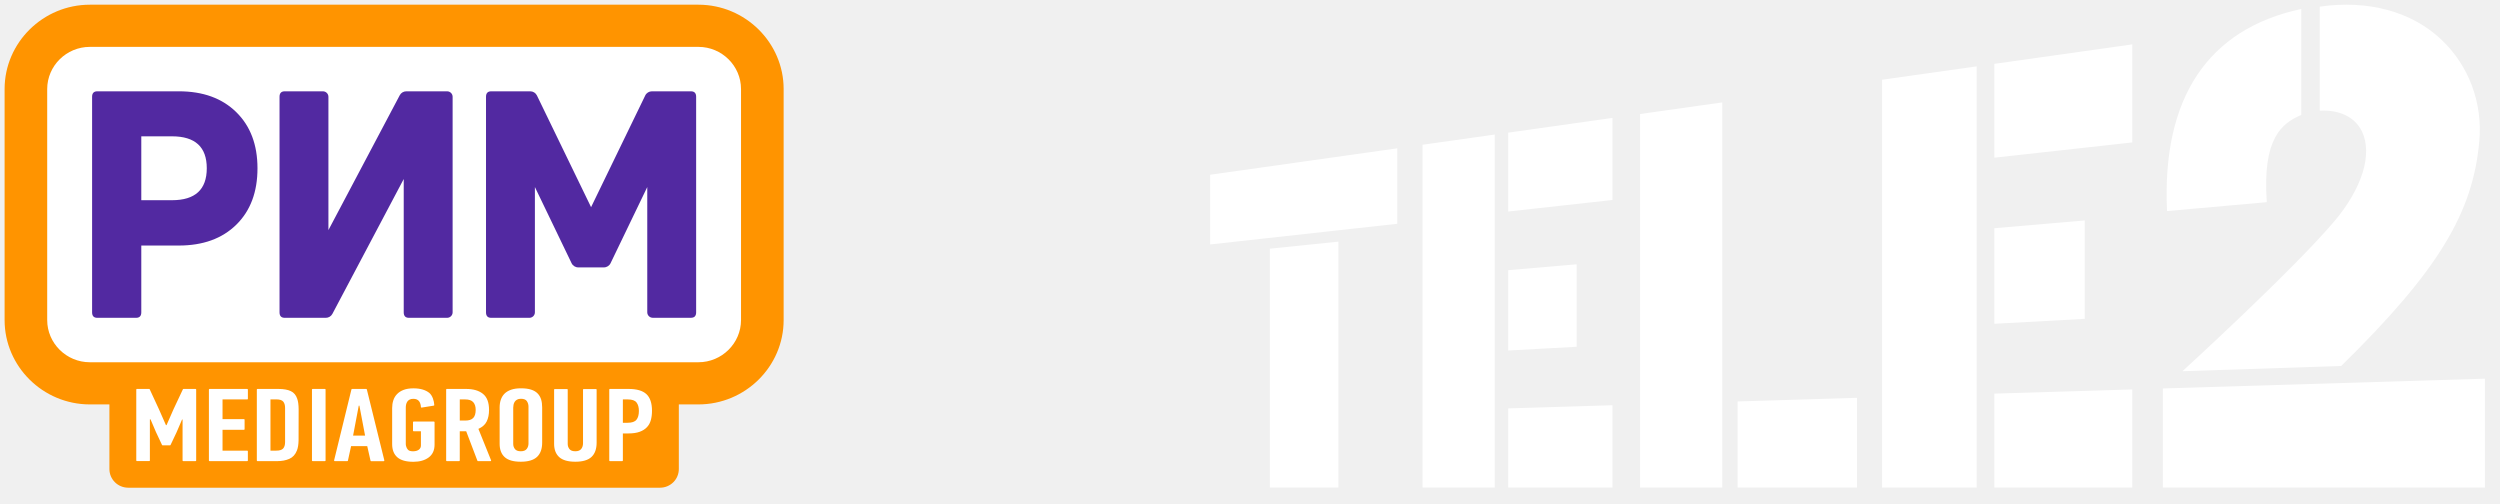
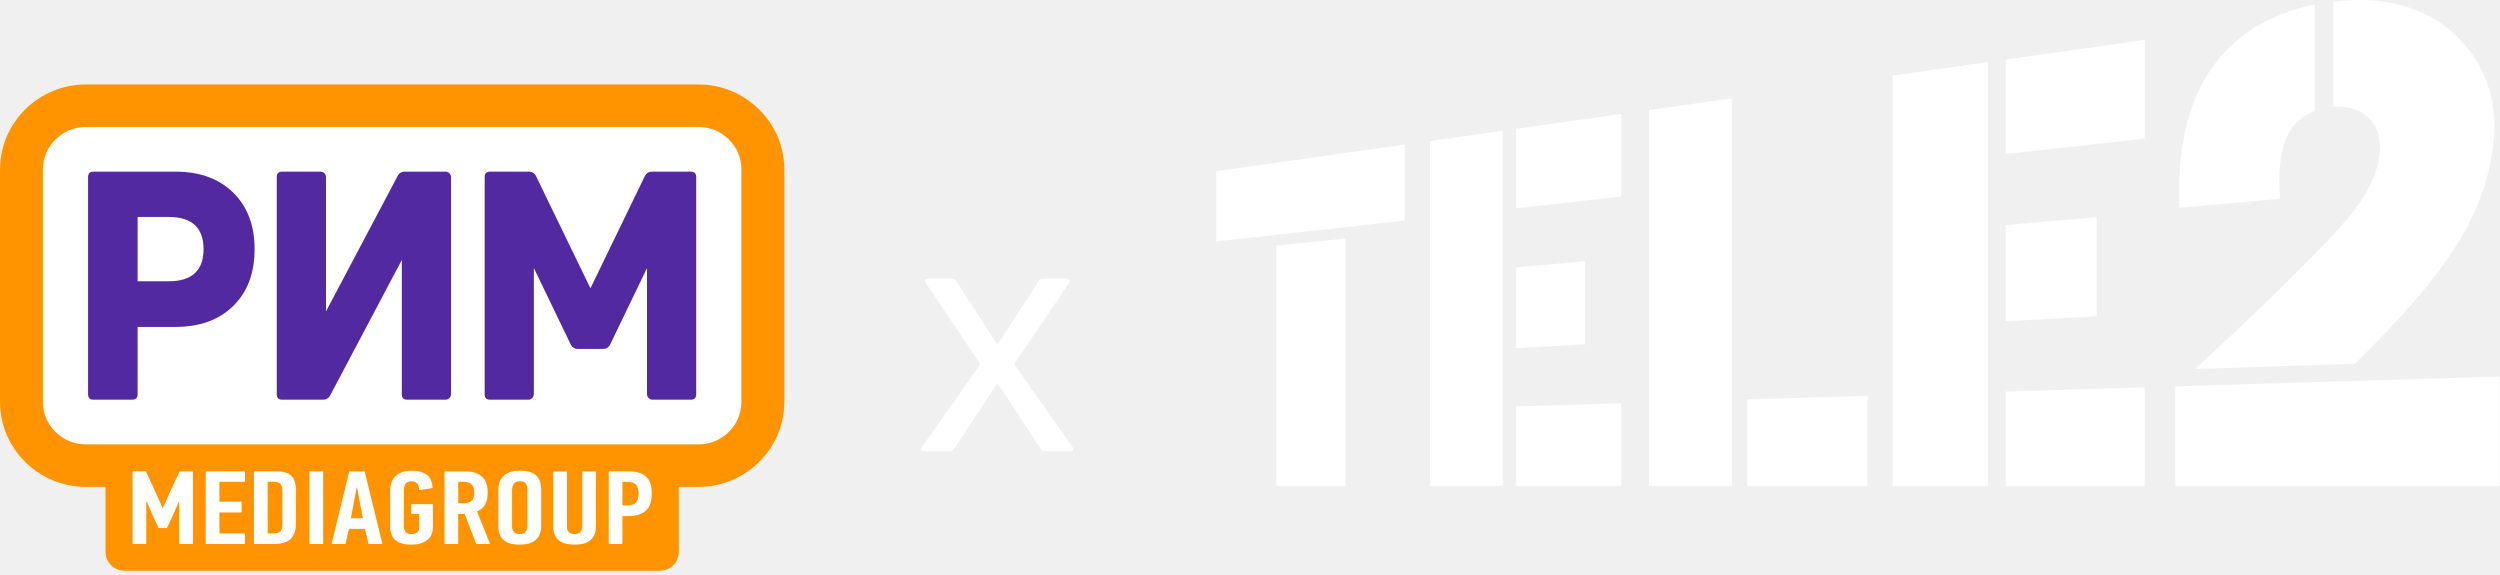
- <svg xmlns="http://www.w3.org/2000/svg" width="149" height="30" viewBox="0 0 149 30" fill="none">
-   <g clip-path="url(#clip0_2003_952)">
-     <path d="M41.626 0.28H5.355C2.561 0.28 0.274 2.543 0.274 5.308V19.076C0.274 21.841 2.561 24.103 5.355 24.103H6.521V27.956C6.521 28.57 7.023 29.067 7.644 29.067H39.336C39.956 29.067 40.458 28.57 40.458 27.956V24.103H41.625C44.419 24.103 46.705 21.841 46.705 19.076V5.308C46.705 2.543 44.419 0.28 41.626 0.28Z" fill="#FF9400" />
-     <path d="M41.626 2.794H5.353C3.957 2.794 2.813 3.925 2.813 5.308V19.076C2.813 20.458 3.956 21.59 5.353 21.59H41.625C43.021 21.59 44.165 20.459 44.165 19.076V5.306C44.165 3.925 43.023 2.794 41.626 2.794Z" fill="white" />
-     <path fill-rule="evenodd" clip-rule="evenodd" d="M26.646 5.442H24.217C24.053 5.442 23.902 5.532 23.826 5.675L19.574 13.714V5.768C19.574 5.588 19.425 5.442 19.244 5.442H16.971C16.764 5.442 16.66 5.551 16.66 5.768V18.615C16.66 18.833 16.763 18.942 16.971 18.942H19.419C19.582 18.942 19.733 18.851 19.809 18.709L24.062 10.67V18.615C24.062 18.833 24.166 18.942 24.373 18.942H26.646C26.828 18.942 26.976 18.795 26.976 18.615V5.768C26.976 5.587 26.828 5.442 26.646 5.442ZM41.179 5.442H38.854C38.685 5.442 38.53 5.538 38.457 5.689L35.228 12.347L32 5.689C31.926 5.538 31.773 5.442 31.602 5.442H29.277C29.07 5.442 28.966 5.551 28.966 5.768V18.615C28.966 18.833 29.07 18.942 29.277 18.942H31.55C31.732 18.942 31.88 18.795 31.88 18.615V11.148L34.067 15.688C34.141 15.84 34.296 15.937 34.465 15.937H35.991C36.16 15.937 36.316 15.84 36.389 15.688L38.577 11.148V18.614C38.577 18.794 38.725 18.94 38.907 18.94H41.179C41.386 18.94 41.49 18.831 41.49 18.614V5.768C41.49 5.551 41.386 5.442 41.179 5.442ZM5.8 5.442H10.657C12.097 5.442 13.239 5.855 14.083 6.686C14.925 7.513 15.346 8.628 15.346 10.03C15.346 11.444 14.926 12.565 14.083 13.392C13.239 14.221 12.098 14.634 10.657 14.634H8.421V18.615C8.421 18.833 8.317 18.942 8.109 18.942H5.8C5.592 18.942 5.489 18.833 5.489 18.615V5.768C5.489 5.551 5.593 5.442 5.8 5.442ZM8.421 11.932H10.253C11.633 11.932 12.324 11.297 12.324 10.028C12.324 8.76 11.633 8.125 10.253 8.125H8.421V11.932Z" fill="#5229A1" />
-     <path d="M17.713 23.762C17.643 23.551 17.519 23.401 17.338 23.314C17.158 23.226 16.914 23.181 16.603 23.181H15.344C15.323 23.181 15.307 23.198 15.307 23.217V27.447C15.307 27.468 15.324 27.483 15.344 27.483H16.536C16.801 27.483 17.036 27.438 17.244 27.347C17.451 27.257 17.602 27.091 17.698 26.846C17.757 26.698 17.79 26.496 17.795 26.241C17.799 25.985 17.801 24.655 17.799 24.39C17.797 24.123 17.768 23.914 17.713 23.762ZM16.991 26.349C16.991 26.515 16.953 26.641 16.878 26.728C16.804 26.814 16.665 26.858 16.465 26.858H16.12V23.803H16.465C16.671 23.803 16.809 23.848 16.883 23.938C16.955 24.027 16.991 24.15 16.991 24.307V26.349V26.349ZM38.525 23.489C38.302 23.283 37.949 23.181 37.468 23.181H36.348C36.327 23.181 36.312 23.198 36.312 23.217V27.447C36.312 27.468 36.329 27.483 36.348 27.483H37.086C37.107 27.483 37.123 27.466 37.123 27.447V25.833H37.454C37.725 25.833 37.949 25.799 38.127 25.734C38.305 25.668 38.449 25.576 38.559 25.459C38.669 25.342 38.746 25.201 38.791 25.036C38.836 24.871 38.859 24.688 38.859 24.486C38.859 24.027 38.748 23.696 38.525 23.489ZM37.931 25.019C37.834 25.138 37.659 25.197 37.409 25.197H37.123V23.806H37.423C37.674 23.806 37.845 23.868 37.938 23.989C38.031 24.111 38.078 24.278 38.078 24.489C38.078 24.723 38.028 24.901 37.931 25.019ZM18.63 27.483H19.368C19.389 27.483 19.404 27.466 19.404 27.447V23.217C19.404 23.196 19.388 23.181 19.368 23.181H18.63C18.609 23.181 18.593 23.198 18.593 23.217V27.447C18.592 27.466 18.609 27.483 18.63 27.483ZM12.488 27.483H14.736C14.757 27.483 14.773 27.466 14.773 27.447V26.895C14.773 26.874 14.756 26.859 14.736 26.859H13.263V25.617H14.541C14.562 25.617 14.578 25.6 14.578 25.58V25.017C14.578 24.995 14.561 24.98 14.541 24.98H13.263V23.806H14.737C14.758 23.806 14.774 23.79 14.774 23.77V23.219C14.774 23.198 14.757 23.182 14.737 23.182H12.488C12.466 23.182 12.451 23.199 12.451 23.219V27.448C12.451 27.466 12.468 27.483 12.488 27.483ZM10.347 24.38L9.926 25.337H9.89L9.479 24.404L8.922 23.201C8.916 23.188 8.902 23.18 8.888 23.18H8.159C8.138 23.18 8.122 23.196 8.122 23.216V27.445C8.122 27.466 8.139 27.481 8.159 27.481H8.897C8.918 27.481 8.933 27.465 8.933 27.445V24.991H8.971L9.293 25.745L9.657 26.521C9.663 26.534 9.677 26.542 9.691 26.542H10.131C10.145 26.542 10.158 26.534 10.165 26.521L10.521 25.77L10.851 25.004H10.881V27.447C10.881 27.468 10.898 27.483 10.918 27.483H11.655C11.677 27.483 11.692 27.466 11.692 27.447V23.217C11.692 23.196 11.675 23.181 11.655 23.181H10.935C10.921 23.181 10.907 23.189 10.901 23.202L10.347 24.38ZM24.651 25.703H25.087V26.55C25.087 26.658 25.044 26.742 24.957 26.805C24.872 26.866 24.757 26.897 24.613 26.897C24.471 26.897 24.371 26.866 24.314 26.803C24.258 26.742 24.223 26.673 24.207 26.599C24.192 26.557 24.185 26.514 24.185 26.47V24.284C24.185 24.231 24.19 24.173 24.203 24.113C24.216 24.053 24.238 23.997 24.269 23.946C24.302 23.894 24.347 23.852 24.406 23.819C24.465 23.785 24.541 23.77 24.636 23.77C24.794 23.77 24.908 23.819 24.98 23.918C25.045 24.007 25.08 24.122 25.086 24.259C25.087 24.281 25.107 24.298 25.128 24.293L25.852 24.176C25.87 24.173 25.884 24.158 25.883 24.14C25.874 23.91 25.776 23.568 25.582 23.414C25.371 23.247 25.069 23.145 24.643 23.145C24.413 23.145 24.217 23.175 24.056 23.237C23.895 23.298 23.764 23.383 23.661 23.491C23.558 23.598 23.485 23.723 23.44 23.865C23.395 24.007 23.372 24.158 23.372 24.32V26.465C23.372 26.811 23.475 27.074 23.681 27.254C23.887 27.433 24.204 27.523 24.636 27.523C25.011 27.523 25.316 27.437 25.55 27.264C25.783 27.091 25.9 26.835 25.9 26.497V25.162C25.9 25.141 25.883 25.125 25.863 25.125H24.651C24.63 25.125 24.615 25.142 24.615 25.162V25.67C24.613 25.686 24.63 25.703 24.651 25.703ZM29.007 25.118C29.1 24.931 29.147 24.701 29.147 24.429C29.147 23.988 29.027 23.669 28.785 23.474C28.544 23.279 28.211 23.181 27.785 23.181H26.628C26.606 23.181 26.591 23.198 26.591 23.217V27.447C26.591 27.468 26.608 27.483 26.628 27.483H27.365C27.386 27.483 27.402 27.466 27.402 27.447V25.703H27.785L28.453 27.459C28.458 27.473 28.472 27.483 28.488 27.483H29.234C29.261 27.483 29.278 27.456 29.268 27.433L28.513 25.561C28.75 25.453 28.915 25.307 29.007 25.118ZM28.2 24.915C28.1 25.015 27.945 25.065 27.735 25.065H27.403V23.805H27.719C27.945 23.805 28.106 23.859 28.204 23.968C28.302 24.077 28.351 24.231 28.351 24.429C28.35 24.652 28.3 24.814 28.2 24.915ZM34.748 26.419C34.748 26.552 34.712 26.663 34.642 26.756C34.571 26.848 34.454 26.895 34.288 26.895C34.123 26.895 34.006 26.851 33.938 26.763C33.87 26.675 33.836 26.574 33.836 26.462V23.223C33.836 23.202 33.819 23.187 33.8 23.187H33.062C33.041 23.187 33.025 23.203 33.025 23.223V26.45C33.025 26.796 33.127 27.061 33.329 27.244C33.532 27.427 33.852 27.519 34.292 27.519C34.732 27.519 35.052 27.423 35.255 27.232C35.458 27.04 35.559 26.757 35.559 26.381V23.223C35.559 23.202 35.542 23.187 35.522 23.187H34.784C34.763 23.187 34.748 23.203 34.748 23.223V26.419V26.419ZM32.038 23.446C31.941 23.347 31.811 23.272 31.649 23.22C31.486 23.168 31.285 23.143 31.045 23.143C30.821 23.143 30.626 23.171 30.464 23.227C30.302 23.283 30.171 23.361 30.07 23.462C29.97 23.562 29.897 23.683 29.849 23.823C29.801 23.963 29.778 24.118 29.778 24.287V26.45C29.778 26.796 29.879 27.061 30.079 27.244C30.279 27.427 30.598 27.519 31.038 27.519C31.478 27.519 31.8 27.423 32.006 27.232C32.21 27.04 32.313 26.757 32.313 26.381V24.279C32.313 24.102 32.292 23.943 32.25 23.803C32.206 23.665 32.135 23.545 32.038 23.446ZM31.499 26.419C31.499 26.552 31.464 26.663 31.393 26.756C31.323 26.848 31.206 26.895 31.039 26.895C30.874 26.895 30.757 26.851 30.69 26.763C30.622 26.675 30.588 26.574 30.588 26.462V24.299C30.588 24.246 30.594 24.187 30.606 24.123C30.619 24.059 30.642 24.002 30.674 23.95C30.706 23.898 30.753 23.855 30.814 23.82C30.874 23.785 30.952 23.767 31.046 23.767C31.221 23.767 31.341 23.815 31.403 23.91C31.465 24.005 31.498 24.112 31.498 24.231V26.419H31.499ZM20.946 23.209L19.912 27.438C19.907 27.462 19.925 27.484 19.949 27.484H20.699C20.716 27.484 20.732 27.472 20.736 27.455L20.925 26.588H21.887L22.083 27.456C22.087 27.473 22.101 27.486 22.12 27.486H22.87C22.894 27.486 22.912 27.463 22.907 27.44L21.864 23.21C21.86 23.194 21.846 23.182 21.828 23.182H20.984C20.965 23.181 20.95 23.192 20.946 23.209ZM21.044 25.963L21.382 24.176H21.42L21.759 25.963H21.044Z" fill="white" />
+ <svg xmlns="http://www.w3.org/2000/svg" width="148" height="34" viewBox="0 0 148 34" fill="none">
+   <g clip-path="url(#clip0_865_8189)">
+     <path d="M41.352 5H5.08C2.286 5 0 7.263 0 10.028V23.796C0 26.561 2.286 28.823 5.08 28.823H6.247V32.676C6.247 33.29 6.749 33.787 7.37 33.787H39.061C39.682 33.787 40.184 33.29 40.184 32.676V28.823H41.35C44.144 28.823 46.431 26.561 46.431 23.796V10.028C46.431 7.263 44.144 5 41.352 5Z" fill="#FF9400" />
+     <path d="M41.352 7.514H5.079C3.683 7.514 2.539 8.644 2.539 10.027V23.796C2.539 25.177 3.681 26.309 5.079 26.309H41.35C42.747 26.309 43.891 25.179 43.891 23.796V10.026C43.891 8.644 42.748 7.514 41.352 7.514Z" fill="white" />
+     <path fill-rule="evenodd" clip-rule="evenodd" d="M26.371 10.162H23.942C23.779 10.162 23.628 10.252 23.552 10.395L19.299 18.434V10.488C19.299 10.308 19.151 10.162 18.969 10.162H16.697C16.49 10.162 16.385 10.271 16.385 10.488V23.335C16.385 23.553 16.488 23.662 16.697 23.662H19.144C19.308 23.662 19.459 23.571 19.535 23.429L23.787 15.39V23.335C23.787 23.553 23.892 23.662 24.099 23.662H26.371C26.553 23.662 26.701 23.515 26.701 23.335V10.488C26.701 10.307 26.553 10.162 26.371 10.162ZM40.905 10.162H38.58C38.411 10.162 38.256 10.258 38.182 10.409L34.954 17.067L31.725 10.409C31.652 10.258 31.498 10.162 31.328 10.162H29.003C28.796 10.162 28.692 10.271 28.692 10.488V23.335C28.692 23.553 28.796 23.662 29.003 23.662H31.276C31.457 23.662 31.605 23.515 31.605 23.335V15.868L33.793 20.408C33.867 20.56 34.022 20.657 34.191 20.657H35.717C35.886 20.657 36.041 20.56 36.115 20.408L38.302 15.868V23.334C38.302 23.514 38.45 23.66 38.632 23.66H40.905C41.112 23.66 41.216 23.551 41.216 23.334V10.488C41.216 10.271 41.112 10.162 40.905 10.162ZM5.526 10.162H10.382C11.822 10.162 12.965 10.575 13.808 11.405C14.65 12.233 15.072 13.348 15.072 14.75C15.072 16.164 14.652 17.284 13.808 18.112C12.965 18.941 11.824 19.354 10.382 19.354H8.147V23.335C8.147 23.553 8.042 23.662 7.835 23.662H5.526C5.317 23.662 5.214 23.553 5.214 23.335V10.488C5.214 10.271 5.319 10.162 5.526 10.162ZM8.147 16.652H9.979C11.358 16.652 12.05 16.017 12.05 14.748C12.05 13.479 11.358 12.844 9.979 12.844H8.147V16.652Z" fill="#5229A1" />
+     <path d="M17.439 28.481C17.368 28.271 17.244 28.121 17.064 28.033C16.883 27.945 16.639 27.901 16.329 27.901H15.069C15.048 27.901 15.033 27.918 15.033 27.937V32.166C15.033 32.187 15.05 32.203 15.069 32.203H16.261C16.526 32.203 16.762 32.158 16.969 32.067C17.177 31.976 17.327 31.81 17.423 31.566C17.483 31.418 17.515 31.216 17.521 30.96C17.525 30.705 17.526 29.375 17.525 29.11C17.522 28.843 17.494 28.634 17.439 28.481ZM16.717 31.069C16.717 31.235 16.679 31.361 16.604 31.447C16.529 31.534 16.391 31.577 16.191 31.577H15.845V28.523H16.191C16.396 28.523 16.535 28.568 16.608 28.657C16.68 28.747 16.717 28.869 16.717 29.027V31.069V31.069ZM38.25 28.209C38.027 28.003 37.675 27.901 37.194 27.901H36.074C36.053 27.901 36.037 27.918 36.037 27.937V32.166C36.037 32.187 36.054 32.203 36.074 32.203H36.812C36.833 32.203 36.848 32.186 36.848 32.166V30.553H37.18C37.45 30.553 37.675 30.519 37.852 30.454C38.03 30.388 38.174 30.296 38.284 30.179C38.394 30.061 38.472 29.92 38.517 29.756C38.562 29.591 38.584 29.408 38.584 29.206C38.584 28.747 38.473 28.416 38.25 28.209ZM37.656 29.739C37.559 29.858 37.384 29.916 37.135 29.916H36.848V28.526H37.149C37.4 28.526 37.57 28.587 37.663 28.709C37.757 28.83 37.803 28.998 37.803 29.209C37.803 29.443 37.754 29.62 37.656 29.739ZM18.356 32.203H19.093C19.114 32.203 19.13 32.186 19.13 32.166V27.937C19.13 27.916 19.113 27.901 19.093 27.901H18.356C18.334 27.901 18.319 27.918 18.319 27.937V32.166C18.318 32.186 18.334 32.203 18.356 32.203ZM12.213 32.203H14.461C14.483 32.203 14.498 32.186 14.498 32.166V31.615C14.498 31.594 14.481 31.579 14.461 31.579H12.989V30.336H14.267C14.288 30.336 14.303 30.32 14.303 30.3V29.736C14.303 29.715 14.287 29.7 14.267 29.7H12.989V28.526H14.463C14.484 28.526 14.499 28.509 14.499 28.49V27.938C14.499 27.918 14.483 27.902 14.463 27.902H12.213C12.192 27.902 12.177 27.919 12.177 27.938V32.168C12.177 32.186 12.193 32.203 12.213 32.203ZM10.072 29.1L9.652 30.057H9.615L9.205 29.123L8.648 27.92C8.642 27.908 8.628 27.899 8.614 27.899H7.884C7.863 27.899 7.848 27.916 7.848 27.936V32.165C7.848 32.186 7.865 32.201 7.884 32.201H8.622C8.643 32.201 8.659 32.184 8.659 32.165V29.711H8.697L9.018 30.465L9.382 31.241C9.388 31.253 9.402 31.262 9.416 31.262H9.856C9.87 31.262 9.883 31.253 9.89 31.241L10.247 30.49L10.577 29.724H10.607V32.166C10.607 32.187 10.624 32.203 10.643 32.203H11.381C11.402 32.203 11.418 32.186 11.418 32.166V27.937C11.418 27.916 11.401 27.901 11.381 27.901H10.66C10.646 27.901 10.632 27.909 10.626 27.922L10.072 29.1ZM24.377 30.423H24.813V31.27C24.813 31.378 24.769 31.461 24.683 31.524C24.597 31.586 24.483 31.616 24.339 31.616C24.196 31.616 24.096 31.586 24.04 31.523C23.983 31.461 23.948 31.393 23.933 31.319C23.917 31.277 23.91 31.234 23.91 31.189V29.003C23.91 28.95 23.916 28.893 23.928 28.833C23.941 28.773 23.964 28.717 23.995 28.666C24.027 28.614 24.072 28.572 24.131 28.539C24.191 28.505 24.267 28.49 24.361 28.49C24.519 28.49 24.634 28.539 24.706 28.638C24.77 28.727 24.806 28.841 24.811 28.978C24.813 29.001 24.832 29.017 24.854 29.013L25.577 28.896C25.596 28.893 25.61 28.878 25.608 28.86C25.6 28.629 25.501 28.287 25.308 28.134C25.096 27.966 24.794 27.864 24.368 27.864C24.139 27.864 23.942 27.895 23.782 27.957C23.621 28.018 23.49 28.103 23.387 28.211C23.284 28.318 23.21 28.442 23.165 28.585C23.12 28.727 23.098 28.878 23.098 29.04V31.185C23.098 31.531 23.201 31.794 23.407 31.974C23.612 32.152 23.93 32.243 24.361 32.243C24.737 32.243 25.041 32.157 25.275 31.983C25.508 31.81 25.625 31.555 25.625 31.217V29.881C25.625 29.86 25.608 29.845 25.588 29.845H24.377C24.356 29.845 24.34 29.862 24.34 29.881V30.389C24.339 30.406 24.356 30.423 24.377 30.423ZM28.732 29.838C28.826 29.651 28.872 29.421 28.872 29.149C28.872 28.707 28.752 28.389 28.511 28.194C28.27 27.998 27.937 27.901 27.511 27.901H26.353C26.332 27.901 26.316 27.918 26.316 27.937V32.166C26.316 32.187 26.333 32.203 26.353 32.203H27.091C27.112 32.203 27.127 32.186 27.127 32.166V30.423H27.511L28.178 32.179C28.184 32.193 28.198 32.203 28.213 32.203H28.959C28.986 32.203 29.003 32.176 28.993 32.152L28.239 30.28C28.476 30.173 28.641 30.026 28.732 29.838ZM27.926 29.634C27.826 29.735 27.67 29.785 27.46 29.785H27.129V28.525H27.445C27.67 28.525 27.831 28.579 27.93 28.688C28.027 28.797 28.076 28.95 28.076 29.149C28.075 29.372 28.026 29.534 27.926 29.634ZM34.473 31.139C34.473 31.272 34.438 31.383 34.367 31.475C34.297 31.567 34.18 31.615 34.013 31.615C33.848 31.615 33.731 31.57 33.663 31.482C33.596 31.394 33.562 31.294 33.562 31.182V27.943C33.562 27.922 33.545 27.906 33.525 27.906H32.787C32.766 27.906 32.751 27.923 32.751 27.943V31.17C32.751 31.516 32.852 31.781 33.054 31.964C33.257 32.147 33.577 32.239 34.017 32.239C34.457 32.239 34.778 32.142 34.981 31.951C35.184 31.76 35.284 31.477 35.284 31.101V27.943C35.284 27.922 35.267 27.906 35.247 27.906H34.51C34.489 27.906 34.473 27.923 34.473 27.943V31.139V31.139ZM31.764 28.166C31.666 28.067 31.536 27.991 31.374 27.94C31.212 27.888 31.01 27.863 30.77 27.863C30.546 27.863 30.352 27.891 30.189 27.947C30.027 28.003 29.896 28.081 29.796 28.181C29.696 28.282 29.622 28.403 29.574 28.543C29.526 28.682 29.504 28.837 29.504 29.006V31.17C29.504 31.516 29.604 31.781 29.804 31.964C30.005 32.147 30.323 32.239 30.763 32.239C31.203 32.239 31.525 32.142 31.731 31.951C31.936 31.76 32.038 31.477 32.038 31.101V28.999C32.038 28.822 32.017 28.663 31.975 28.523C31.931 28.385 31.861 28.265 31.764 28.166ZM31.225 31.139C31.225 31.272 31.189 31.383 31.119 31.475C31.048 31.567 30.931 31.615 30.765 31.615C30.6 31.615 30.483 31.57 30.415 31.482C30.347 31.394 30.314 31.294 30.314 31.182V29.019C30.314 28.966 30.319 28.907 30.332 28.843C30.345 28.779 30.367 28.721 30.399 28.67C30.432 28.618 30.479 28.575 30.539 28.54C30.6 28.505 30.677 28.487 30.772 28.487C30.947 28.487 31.067 28.534 31.129 28.629C31.191 28.724 31.223 28.832 31.223 28.95V31.139H31.225ZM20.672 27.929L19.638 32.158C19.632 32.182 19.651 32.204 19.674 32.204H20.425C20.442 32.204 20.457 32.191 20.462 32.175L20.651 31.308H21.612L21.808 32.176C21.813 32.193 21.827 32.205 21.845 32.205H22.596C22.619 32.205 22.638 32.183 22.632 32.159L21.59 27.93C21.586 27.913 21.572 27.902 21.553 27.902H20.71C20.69 27.901 20.676 27.912 20.672 27.929ZM20.769 30.683L21.108 28.896H21.145L21.484 30.683H20.769Z" fill="white" />
  </g>
-   <path d="M72.125 10.415V14.569L83.278 13.337V8.84L72.125 10.415ZM75.684 14.822V29.059H79.768V14.403L75.684 14.822ZM84.785 8.627V29.059H89.088V8.019L84.785 8.627ZM89.889 7.906V12.606L96.102 11.919V7.028L89.889 7.906ZM89.889 16.104V20.89L93.968 20.667V15.752L89.889 16.104ZM89.889 24.34V29.059H96.102V24.152L89.889 24.34ZM112.17 4.752V29.059H117.811V3.955L112.17 4.752ZM118.864 3.806V9.398L127.085 8.489V2.645L118.864 3.806ZM118.864 13.603V19.297L124.252 19.002V13.139L118.864 13.603ZM118.864 23.46V29.059H127.085V23.21L118.864 23.46ZM97.746 6.796V29.059H102.648V6.103L97.746 6.796ZM103.563 23.926V29.059H110.677V23.71L103.563 23.926ZM145.514 2.37C143.731 0.678 141.117 -0.017 138.258 0.396V6.598C139.416 6.533 140.354 6.965 140.772 7.834C141.432 9.205 140.751 11.261 139.145 13.166C136.665 16.106 130.073 22.124 130.073 22.124L139.537 21.811C145.32 16.134 147.397 12.688 147.769 8.387C147.965 6.111 147.143 3.919 145.514 2.37ZM148.103 29.059V22.57L128.906 23.152M128.906 23.152L128.908 29.059H148.103M137.155 0.535C131.578 1.729 128.839 5.852 129.155 12.579L135.101 12.049C134.831 8.248 135.987 7.347 137.157 6.851L137.155 0.535Z" fill="white" />
+   <path d="M72 10.135V14.289L83.153 13.056V8.56L72 10.135ZM75.559 14.542V28.779H79.643V14.123L75.559 14.542ZM84.66 8.347V28.779H88.963V7.739L84.66 8.347ZM89.764 7.626V12.326L95.977 11.639V6.748L89.764 7.626ZM89.764 15.824V20.61L93.843 20.387V15.472L89.764 15.824ZM89.764 24.06V28.779H95.977V23.872L89.764 24.06ZM112.045 4.472V28.779H117.686V3.675L112.045 4.472ZM118.739 3.526V9.118L126.96 8.209V2.365L118.739 3.526ZM118.739 13.322V19.017L124.127 18.722V12.859L118.739 13.322ZM118.739 23.18V28.779H126.96V22.93L118.739 23.18ZM97.621 6.516V28.779H102.523V5.823L97.621 6.516ZM103.438 23.645V28.779H110.552V23.43L103.438 23.645ZM145.389 2.09C143.606 0.398 140.992 -0.297 138.133 0.116V6.318C139.291 6.253 140.229 6.685 140.647 7.554C141.307 8.925 140.626 10.981 139.02 12.886C136.54 15.826 129.948 21.844 129.948 21.844L139.412 21.531C145.195 15.854 147.272 12.408 147.644 8.107C147.84 5.831 147.018 3.639 145.389 2.09ZM147.978 28.779V22.291L128.781 22.872M128.781 22.872L128.783 28.779H147.978M137.03 0.255C131.453 1.449 128.714 5.572 129.03 12.299L134.976 11.769C134.706 7.968 135.862 7.067 137.032 6.571L137.03 0.255Z" fill="white" />
+   <path d="M60.036 21.553L63.475 26.434C63.594 26.619 63.547 26.711 63.337 26.711H61.874C61.756 26.711 61.67 26.665 61.617 26.573L59.048 22.68L56.479 26.573C56.427 26.665 56.334 26.711 56.203 26.711H54.74C54.529 26.711 54.483 26.619 54.602 26.434L58.041 21.553L54.819 16.771C54.767 16.705 54.753 16.646 54.78 16.593C54.806 16.527 54.865 16.494 54.958 16.494H56.341C56.446 16.494 56.539 16.547 56.618 16.652L59.048 20.407L61.479 16.652C61.558 16.547 61.644 16.494 61.736 16.494H63.119C63.212 16.494 63.271 16.527 63.297 16.593C63.337 16.646 63.33 16.705 63.277 16.771L60.036 21.553Z" fill="white" />
  <defs>
-     <clipPath id="clip0_2003_952">
-       <rect width="46.431" height="28.779" fill="white" transform="translate(0.274414 0.280029)" />
+     <clipPath id="clip0_865_8189">
+       <rect width="46.431" height="28.779" fill="white" transform="translate(0 5)" />
    </clipPath>
  </defs>
</svg>
